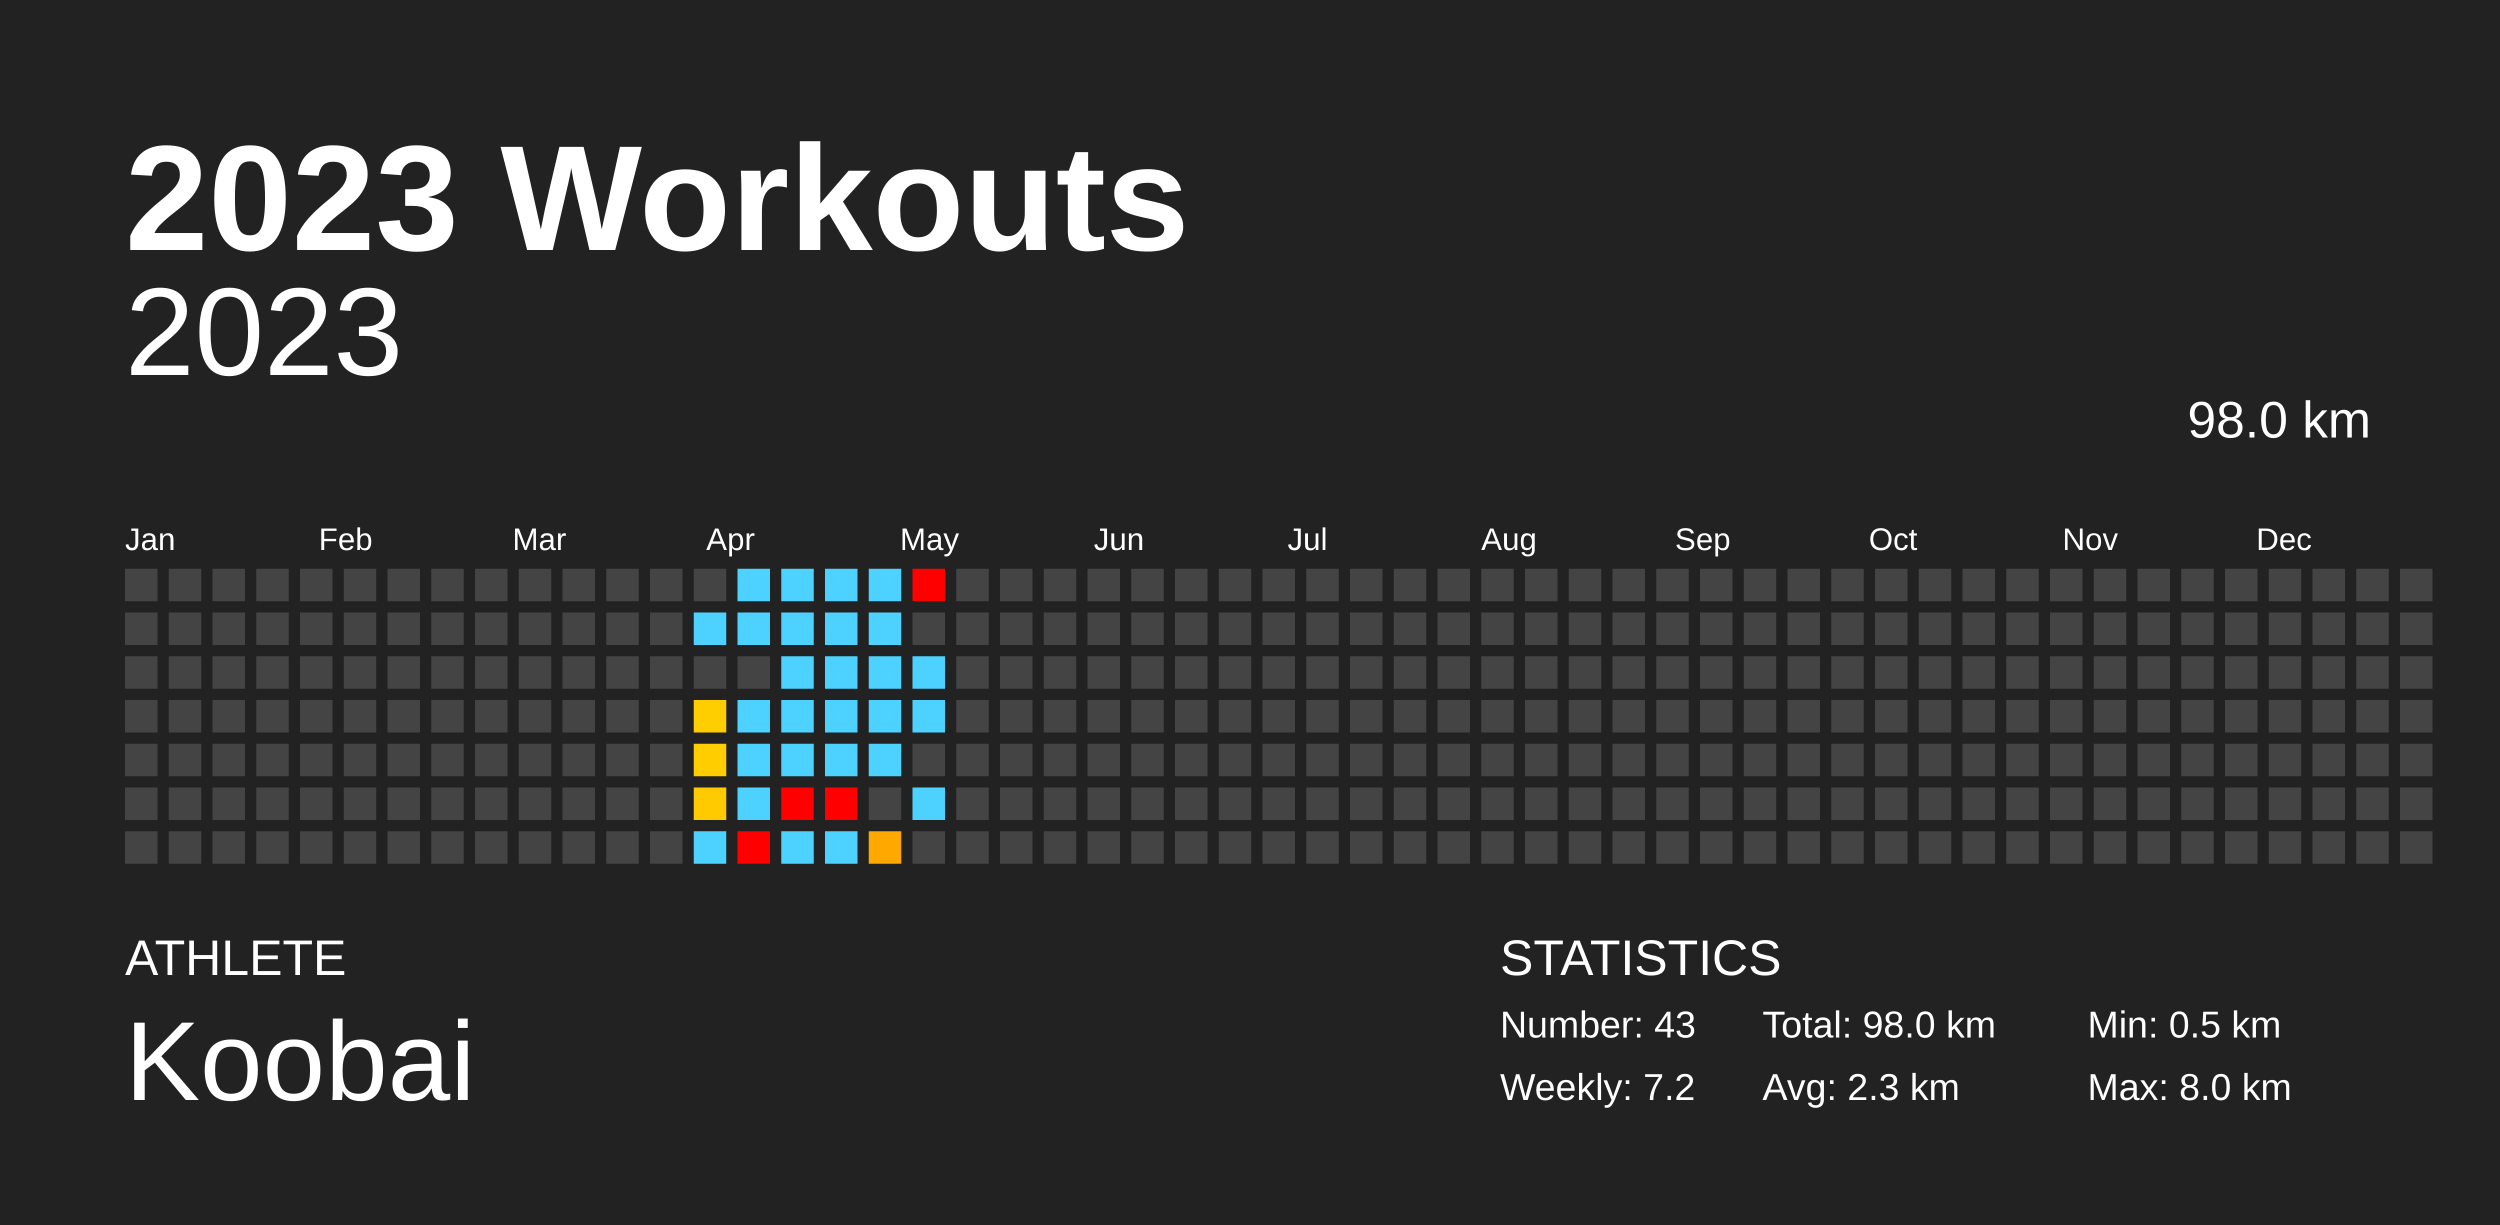
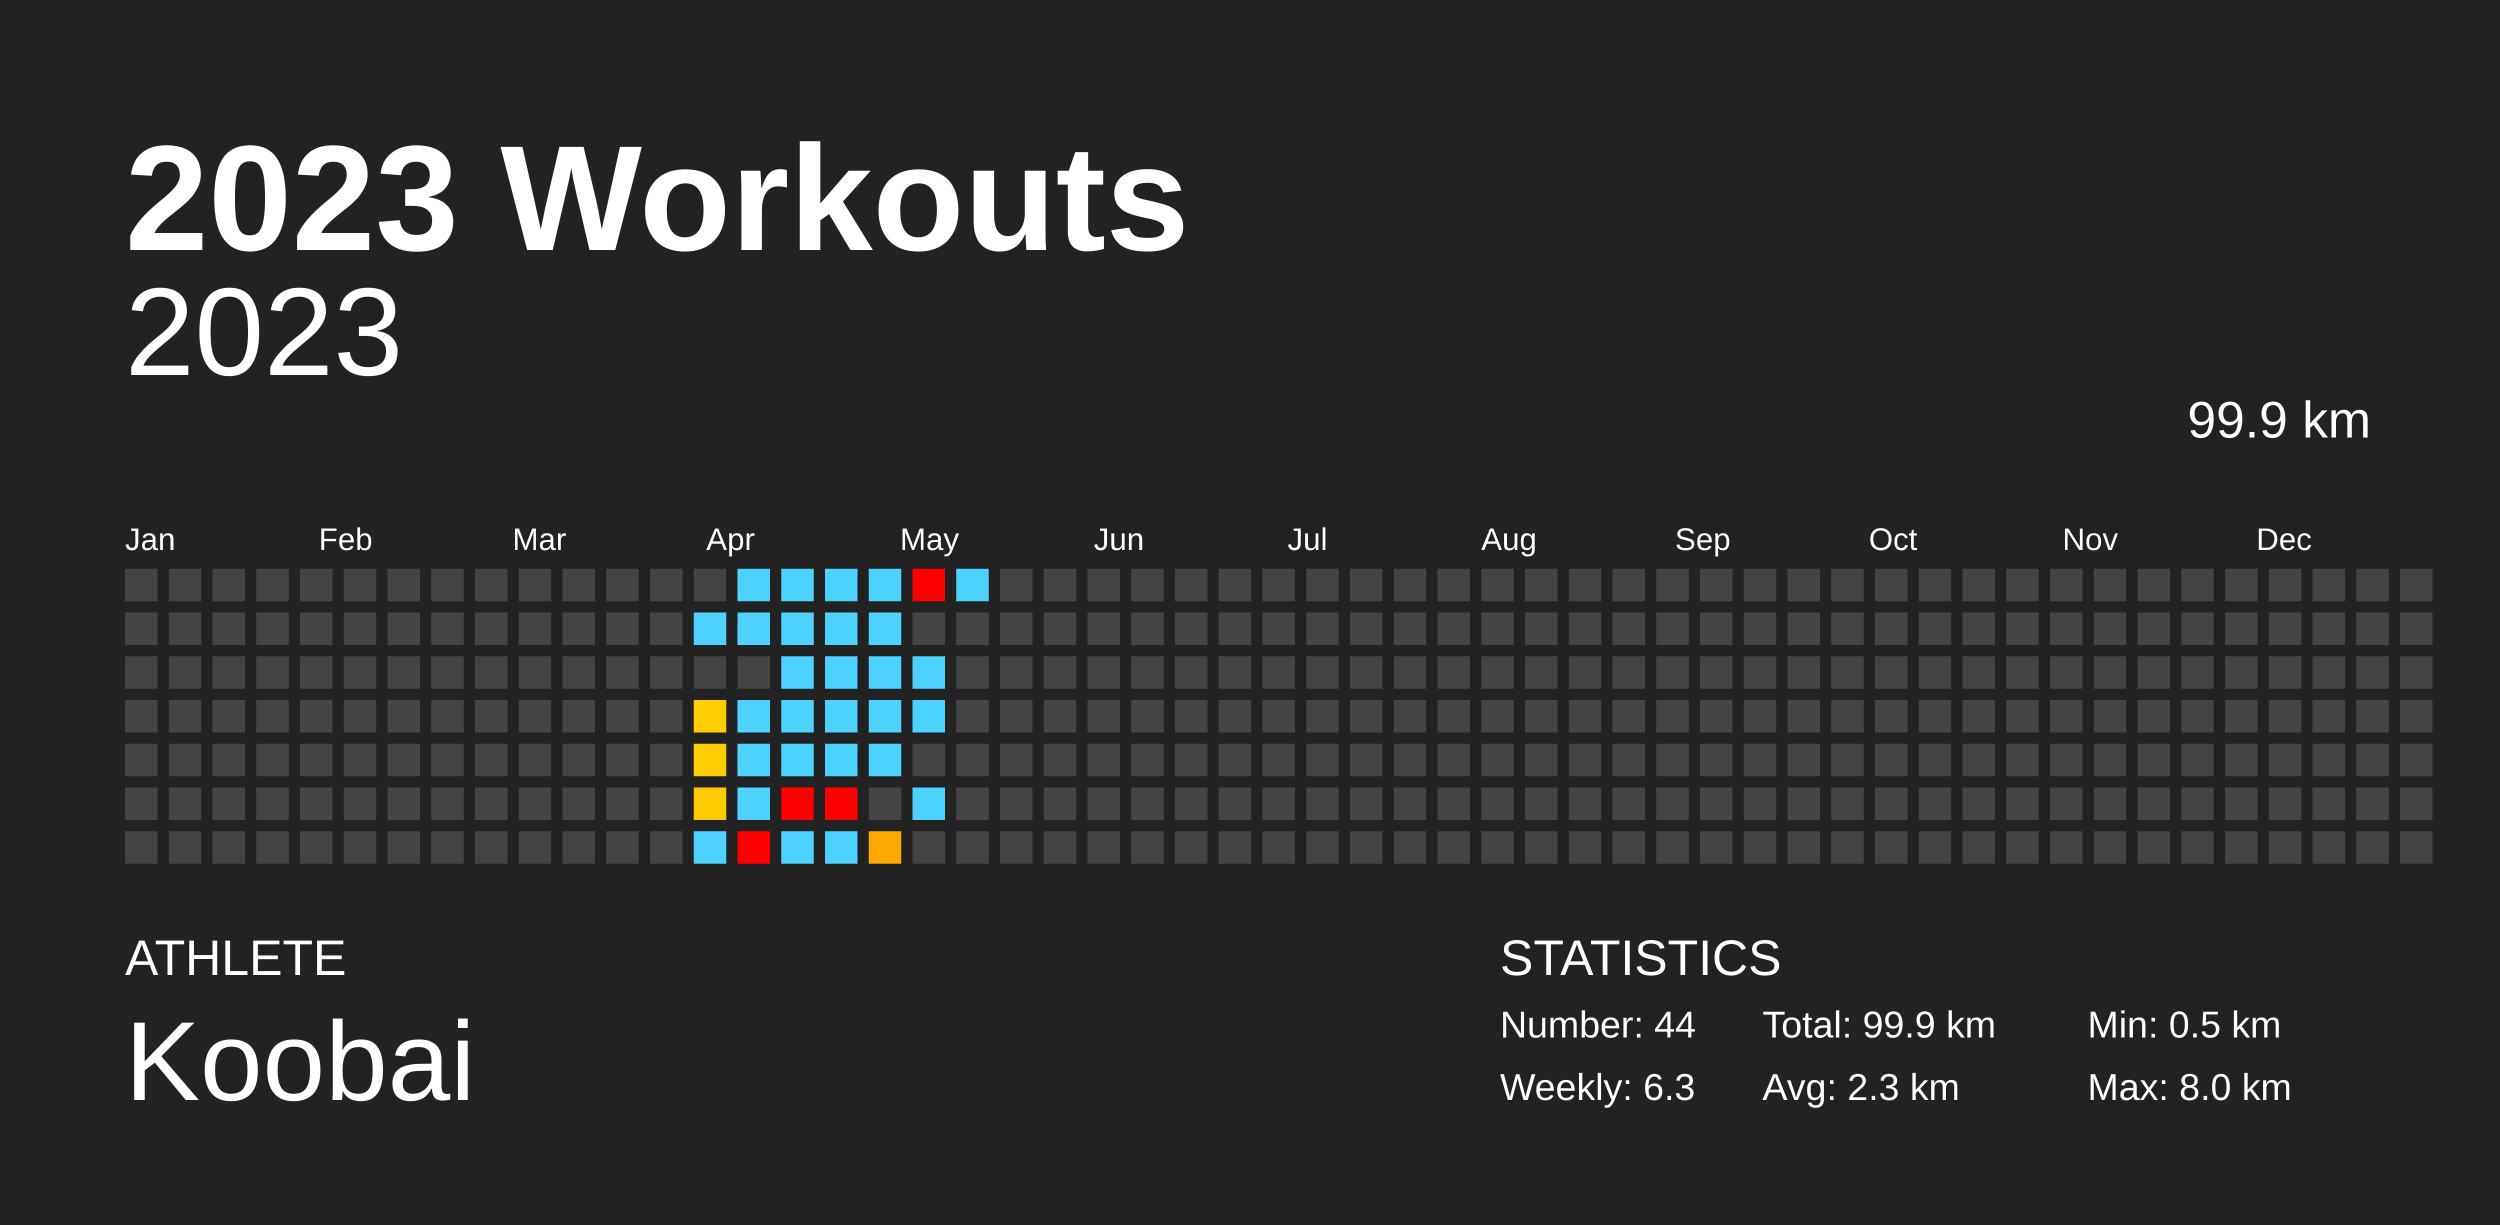
<svg xmlns="http://www.w3.org/2000/svg" baseProfile="full" height="98mm" version="1.1" viewBox="0,0,200,98" width="200mm">
  <defs />
  <rect fill="#222222" height="98" width="200" x="0" y="0" />
  <text fill="#FFFFFF" style="font-size:12px; font-family:Arial; font-weight:bold;" x="10" y="20">2023 Workouts</text>
  <text fill="#FFFFFF" style="font-size:4px; font-family:Arial" x="10" y="78">ATHLETE</text>
  <text fill="#FFFFFF" style="font-size:9px; font-family:Arial" x="10" y="88">Koobai</text>
  <text fill="#FFFFFF" style="font-size:4px; font-family:Arial" x="120" y="78">STATISTICS</text>
-   <text fill="#FFFFFF" style="font-size:3px; font-family:Arial" x="120" y="83">Number: 43</text>
-   <text fill="#FFFFFF" style="font-size:3px; font-family:Arial" x="120" y="88">Weekly: 7.2</text>
-   <text fill="#FFFFFF" style="font-size:3px; font-family:Arial" x="141" y="83">Total: 98.0 km</text>
+   <text fill="#FFFFFF" style="font-size:3px; font-family:Arial" x="120" y="83">Number: 44</text>
+   <text fill="#FFFFFF" style="font-size:3px; font-family:Arial" x="120" y="88">Weekly: 6.3</text>
+   <text fill="#FFFFFF" style="font-size:3px; font-family:Arial" x="141" y="83">Total: 99.9 km</text>
  <text fill="#FFFFFF" style="font-size:3px; font-family:Arial" x="141" y="88">Avg: 2.3 km</text>
  <text fill="#FFFFFF" style="font-size:3px; font-family:Arial" x="167" y="83">Min: 0.5 km</text>
  <text fill="#FFFFFF" style="font-size:3px; font-family:Arial" x="167" y="88">Max: 8.0 km</text>
  <text alignment-baseline="hanging" fill="#FFFFFF" style="font-size:10.0px; font-family:Arial;" x="10" y="30">2023</text>
-   <text alignment-baseline="hanging" fill="#FFFFFF" style="font-size:4.125px; font-family:Arial;" x="175" y="35">98.0 km</text>
+   <text alignment-baseline="hanging" fill="#FFFFFF" style="font-size:4.125px; font-family:Arial;" x="175" y="35">99.9 km</text>
  <text fill="#FFFFFF" style="font-size:2.5px; font-family:Arial" x="10.0" y="44">Jan</text>
  <text fill="#FFFFFF" style="font-size:2.5px; font-family:Arial" x="25.5" y="44">Feb</text>
  <text fill="#FFFFFF" style="font-size:2.5px; font-family:Arial" x="41.0" y="44">Mar</text>
  <text fill="#FFFFFF" style="font-size:2.5px; font-family:Arial" x="56.5" y="44">Apr</text>
  <text fill="#FFFFFF" style="font-size:2.5px; font-family:Arial" x="72.0" y="44">May</text>
  <text fill="#FFFFFF" style="font-size:2.5px; font-family:Arial" x="87.5" y="44">Jun</text>
  <text fill="#FFFFFF" style="font-size:2.5px; font-family:Arial" x="103.0" y="44">Jul</text>
  <text fill="#FFFFFF" style="font-size:2.5px; font-family:Arial" x="118.5" y="44">Aug</text>
  <text fill="#FFFFFF" style="font-size:2.5px; font-family:Arial" x="134.0" y="44">Sep</text>
  <text fill="#FFFFFF" style="font-size:2.5px; font-family:Arial" x="149.5" y="44">Oct</text>
  <text fill="#FFFFFF" style="font-size:2.5px; font-family:Arial" x="165.0" y="44">Nov</text>
  <text fill="#FFFFFF" style="font-size:2.5px; font-family:Arial" x="180.5" y="44">Dec</text>
  <rect fill="#444444" height="2.6" width="2.6" x="10.0" y="45.5" />
  <rect fill="#444444" height="2.6" width="2.6" x="10.0" y="49.0" />
  <rect fill="#444444" height="2.6" width="2.6" x="10.0" y="52.5" />
  <rect fill="#444444" height="2.6" width="2.6" x="10.0" y="56.0" />
  <rect fill="#444444" height="2.6" width="2.6" x="10.0" y="59.5" />
  <rect fill="#444444" height="2.6" width="2.6" x="10.0" y="63.0" />
  <rect fill="#444444" height="2.6" width="2.6" x="10.0" y="66.5" />
  <rect fill="#444444" height="2.6" width="2.6" x="13.5" y="45.5" />
  <rect fill="#444444" height="2.6" width="2.6" x="13.5" y="49.0" />
  <rect fill="#444444" height="2.6" width="2.6" x="13.5" y="52.5" />
  <rect fill="#444444" height="2.6" width="2.6" x="13.5" y="56.0" />
  <rect fill="#444444" height="2.6" width="2.6" x="13.5" y="59.5" />
  <rect fill="#444444" height="2.6" width="2.6" x="13.5" y="63.0" />
  <rect fill="#444444" height="2.6" width="2.6" x="13.5" y="66.5" />
  <rect fill="#444444" height="2.6" width="2.6" x="17.0" y="45.5" />
  <rect fill="#444444" height="2.6" width="2.6" x="17.0" y="49.0" />
  <rect fill="#444444" height="2.6" width="2.6" x="17.0" y="52.5" />
  <rect fill="#444444" height="2.6" width="2.6" x="17.0" y="56.0" />
  <rect fill="#444444" height="2.6" width="2.6" x="17.0" y="59.5" />
  <rect fill="#444444" height="2.6" width="2.6" x="17.0" y="63.0" />
  <rect fill="#444444" height="2.6" width="2.6" x="17.0" y="66.5" />
  <rect fill="#444444" height="2.6" width="2.6" x="20.5" y="45.5" />
  <rect fill="#444444" height="2.6" width="2.6" x="20.5" y="49.0" />
  <rect fill="#444444" height="2.6" width="2.6" x="20.5" y="52.5" />
  <rect fill="#444444" height="2.6" width="2.6" x="20.5" y="56.0" />
  <rect fill="#444444" height="2.6" width="2.6" x="20.5" y="59.5" />
  <rect fill="#444444" height="2.6" width="2.6" x="20.5" y="63.0" />
  <rect fill="#444444" height="2.6" width="2.6" x="20.5" y="66.5" />
  <rect fill="#444444" height="2.6" width="2.6" x="24.0" y="45.5" />
  <rect fill="#444444" height="2.6" width="2.6" x="24.0" y="49.0" />
  <rect fill="#444444" height="2.6" width="2.6" x="24.0" y="52.5" />
  <rect fill="#444444" height="2.6" width="2.6" x="24.0" y="56.0" />
  <rect fill="#444444" height="2.6" width="2.6" x="24.0" y="59.5" />
  <rect fill="#444444" height="2.6" width="2.6" x="24.0" y="63.0" />
  <rect fill="#444444" height="2.6" width="2.6" x="24.0" y="66.5" />
  <rect fill="#444444" height="2.6" width="2.6" x="27.5" y="45.5" />
  <rect fill="#444444" height="2.6" width="2.6" x="27.5" y="49.0" />
  <rect fill="#444444" height="2.6" width="2.6" x="27.5" y="52.5" />
  <rect fill="#444444" height="2.6" width="2.6" x="27.5" y="56.0" />
  <rect fill="#444444" height="2.6" width="2.6" x="27.5" y="59.5" />
  <rect fill="#444444" height="2.6" width="2.6" x="27.5" y="63.0" />
  <rect fill="#444444" height="2.6" width="2.6" x="27.5" y="66.5" />
  <rect fill="#444444" height="2.6" width="2.6" x="31.0" y="45.5" />
  <rect fill="#444444" height="2.6" width="2.6" x="31.0" y="49.0" />
  <rect fill="#444444" height="2.6" width="2.6" x="31.0" y="52.5" />
  <rect fill="#444444" height="2.6" width="2.6" x="31.0" y="56.0" />
  <rect fill="#444444" height="2.6" width="2.6" x="31.0" y="59.5" />
  <rect fill="#444444" height="2.6" width="2.6" x="31.0" y="63.0" />
  <rect fill="#444444" height="2.6" width="2.6" x="31.0" y="66.5" />
  <rect fill="#444444" height="2.6" width="2.6" x="34.5" y="45.5" />
  <rect fill="#444444" height="2.6" width="2.6" x="34.5" y="49.0" />
  <rect fill="#444444" height="2.6" width="2.6" x="34.5" y="52.5" />
  <rect fill="#444444" height="2.6" width="2.6" x="34.5" y="56.0" />
  <rect fill="#444444" height="2.6" width="2.6" x="34.5" y="59.5" />
  <rect fill="#444444" height="2.6" width="2.6" x="34.5" y="63.0" />
  <rect fill="#444444" height="2.6" width="2.6" x="34.5" y="66.5" />
  <rect fill="#444444" height="2.6" width="2.6" x="38.0" y="45.5" />
  <rect fill="#444444" height="2.6" width="2.6" x="38.0" y="49.0" />
  <rect fill="#444444" height="2.6" width="2.6" x="38.0" y="52.5" />
  <rect fill="#444444" height="2.6" width="2.6" x="38.0" y="56.0" />
  <rect fill="#444444" height="2.6" width="2.6" x="38.0" y="59.5" />
  <rect fill="#444444" height="2.6" width="2.6" x="38.0" y="63.0" />
  <rect fill="#444444" height="2.6" width="2.6" x="38.0" y="66.5" />
  <rect fill="#444444" height="2.6" width="2.6" x="41.5" y="45.5" />
  <rect fill="#444444" height="2.6" width="2.6" x="41.5" y="49.0" />
  <rect fill="#444444" height="2.6" width="2.6" x="41.5" y="52.5" />
  <rect fill="#444444" height="2.6" width="2.6" x="41.5" y="56.0" />
  <rect fill="#444444" height="2.6" width="2.6" x="41.5" y="59.5" />
  <rect fill="#444444" height="2.6" width="2.6" x="41.5" y="63.0" />
  <rect fill="#444444" height="2.6" width="2.6" x="41.5" y="66.5" />
  <rect fill="#444444" height="2.6" width="2.6" x="45.0" y="45.5" />
  <rect fill="#444444" height="2.6" width="2.6" x="45.0" y="49.0" />
  <rect fill="#444444" height="2.6" width="2.6" x="45.0" y="52.5" />
  <rect fill="#444444" height="2.6" width="2.6" x="45.0" y="56.0" />
  <rect fill="#444444" height="2.6" width="2.6" x="45.0" y="59.5" />
  <rect fill="#444444" height="2.6" width="2.6" x="45.0" y="63.0" />
  <rect fill="#444444" height="2.6" width="2.6" x="45.0" y="66.5" />
  <rect fill="#444444" height="2.6" width="2.6" x="48.5" y="45.5" />
  <rect fill="#444444" height="2.6" width="2.6" x="48.5" y="49.0" />
  <rect fill="#444444" height="2.6" width="2.6" x="48.5" y="52.5" />
  <rect fill="#444444" height="2.6" width="2.6" x="48.5" y="56.0" />
  <rect fill="#444444" height="2.6" width="2.6" x="48.5" y="59.5" />
  <rect fill="#444444" height="2.6" width="2.6" x="48.5" y="63.0" />
  <rect fill="#444444" height="2.6" width="2.6" x="48.5" y="66.5" />
  <rect fill="#444444" height="2.6" width="2.6" x="52.0" y="45.5" />
  <rect fill="#444444" height="2.6" width="2.6" x="52.0" y="49.0" />
  <rect fill="#444444" height="2.6" width="2.6" x="52.0" y="52.5" />
  <rect fill="#444444" height="2.6" width="2.6" x="52.0" y="56.0" />
  <rect fill="#444444" height="2.6" width="2.6" x="52.0" y="59.5" />
  <rect fill="#444444" height="2.6" width="2.6" x="52.0" y="63.0" />
  <rect fill="#444444" height="2.6" width="2.6" x="52.0" y="66.5" />
  <rect fill="#444444" height="2.6" width="2.6" x="55.5" y="45.5" />
  <rect fill="#4dd2ff" height="2.6" width="2.6" x="55.5" y="49.0" />
  <rect fill="#444444" height="2.6" width="2.6" x="55.5" y="52.5" />
  <rect fill="#ffce00" height="2.6" width="2.6" x="55.5" y="56.0" />
  <rect fill="#ffcd00" height="2.6" width="2.6" x="55.5" y="59.5" />
  <rect fill="#ffcb00" height="2.6" width="2.6" x="55.5" y="63.0" />
  <rect fill="#4dd2ff" height="2.6" width="2.6" x="55.5" y="66.5" />
  <rect fill="#4dd2ff" height="2.6" width="2.6" x="59.0" y="45.5" />
  <rect fill="#4dd2ff" height="2.6" width="2.6" x="59.0" y="49.0" />
  <rect fill="#444444" height="2.6" width="2.6" x="59.0" y="52.5" />
  <rect fill="#4dd2ff" height="2.6" width="2.6" x="59.0" y="56.0" />
  <rect fill="#4dd2ff" height="2.6" width="2.6" x="59.0" y="59.5" />
  <rect fill="#4dd2ff" height="2.6" width="2.6" x="59.0" y="63.0" />
  <rect fill="red" height="2.6" width="2.6" x="59.0" y="66.5" />
  <rect fill="#4dd2ff" height="2.6" width="2.6" x="62.5" y="45.5" />
  <rect fill="#4dd2ff" height="2.6" width="2.6" x="62.5" y="49.0" />
  <rect fill="#4dd2ff" height="2.6" width="2.6" x="62.5" y="52.5" />
  <rect fill="#4dd2ff" height="2.6" width="2.6" x="62.5" y="56.0" />
  <rect fill="#4dd2ff" height="2.6" width="2.6" x="62.5" y="59.5" />
  <rect fill="red" height="2.6" width="2.6" x="62.5" y="63.0" />
  <rect fill="#4dd2ff" height="2.6" width="2.6" x="62.5" y="66.5" />
  <rect fill="#4dd2ff" height="2.6" width="2.6" x="66.0" y="45.5" />
  <rect fill="#4dd2ff" height="2.6" width="2.6" x="66.0" y="49.0" />
  <rect fill="#4dd2ff" height="2.6" width="2.6" x="66.0" y="52.5" />
  <rect fill="#4dd2ff" height="2.6" width="2.6" x="66.0" y="56.0" />
  <rect fill="#4dd2ff" height="2.6" width="2.6" x="66.0" y="59.5" />
  <rect fill="red" height="2.6" width="2.6" x="66.0" y="63.0" />
  <rect fill="#4dd2ff" height="2.6" width="2.6" x="66.0" y="66.5" />
  <rect fill="#4dd2ff" height="2.6" width="2.6" x="69.5" y="45.5" />
  <rect fill="#4dd2ff" height="2.6" width="2.6" x="69.5" y="49.0" />
  <rect fill="#4dd2ff" height="2.6" width="2.6" x="69.5" y="52.5" />
  <rect fill="#4dd2ff" height="2.6" width="2.6" x="69.5" y="56.0" />
  <rect fill="#4dd2ff" height="2.6" width="2.6" x="69.5" y="59.5" />
  <rect fill="#444444" height="2.6" width="2.6" x="69.5" y="63.0" />
  <rect fill="#ffa800" height="2.6" width="2.6" x="69.5" y="66.5" />
  <rect fill="red" height="2.6" width="2.6" x="73.0" y="45.5" />
  <rect fill="#444444" height="2.6" width="2.6" x="73.0" y="49.0" />
  <rect fill="#4dd2ff" height="2.6" width="2.6" x="73.0" y="52.5" />
  <rect fill="#4dd2ff" height="2.6" width="2.6" x="73.0" y="56.0" />
  <rect fill="#444444" height="2.6" width="2.6" x="73.0" y="59.5" />
  <rect fill="#4dd2ff" height="2.6" width="2.6" x="73.0" y="63.0" />
  <rect fill="#444444" height="2.6" width="2.6" x="73.0" y="66.5" />
-   <rect fill="#444444" height="2.6" width="2.6" x="76.5" y="45.5" />
+   <rect fill="#4dd2ff" height="2.6" width="2.6" x="76.5" y="45.5" />
  <rect fill="#444444" height="2.6" width="2.6" x="76.5" y="49.0" />
  <rect fill="#444444" height="2.6" width="2.6" x="76.5" y="52.5" />
  <rect fill="#444444" height="2.6" width="2.6" x="76.5" y="56.0" />
  <rect fill="#444444" height="2.6" width="2.6" x="76.5" y="59.5" />
  <rect fill="#444444" height="2.6" width="2.6" x="76.5" y="63.0" />
  <rect fill="#444444" height="2.6" width="2.6" x="76.5" y="66.5" />
  <rect fill="#444444" height="2.6" width="2.6" x="80.0" y="45.5" />
  <rect fill="#444444" height="2.6" width="2.6" x="80.0" y="49.0" />
  <rect fill="#444444" height="2.6" width="2.6" x="80.0" y="52.5" />
  <rect fill="#444444" height="2.6" width="2.6" x="80.0" y="56.0" />
  <rect fill="#444444" height="2.6" width="2.6" x="80.0" y="59.5" />
  <rect fill="#444444" height="2.6" width="2.6" x="80.0" y="63.0" />
  <rect fill="#444444" height="2.6" width="2.6" x="80.0" y="66.5" />
  <rect fill="#444444" height="2.6" width="2.6" x="83.5" y="45.5" />
  <rect fill="#444444" height="2.6" width="2.6" x="83.5" y="49.0" />
  <rect fill="#444444" height="2.6" width="2.6" x="83.5" y="52.5" />
  <rect fill="#444444" height="2.6" width="2.6" x="83.5" y="56.0" />
  <rect fill="#444444" height="2.6" width="2.6" x="83.5" y="59.5" />
  <rect fill="#444444" height="2.6" width="2.6" x="83.5" y="63.0" />
  <rect fill="#444444" height="2.6" width="2.6" x="83.5" y="66.5" />
  <rect fill="#444444" height="2.6" width="2.6" x="87.0" y="45.5" />
  <rect fill="#444444" height="2.6" width="2.6" x="87.0" y="49.0" />
  <rect fill="#444444" height="2.6" width="2.6" x="87.0" y="52.5" />
  <rect fill="#444444" height="2.6" width="2.6" x="87.0" y="56.0" />
  <rect fill="#444444" height="2.6" width="2.6" x="87.0" y="59.5" />
  <rect fill="#444444" height="2.6" width="2.6" x="87.0" y="63.0" />
  <rect fill="#444444" height="2.6" width="2.6" x="87.0" y="66.5" />
  <rect fill="#444444" height="2.6" width="2.6" x="90.5" y="45.5" />
  <rect fill="#444444" height="2.6" width="2.6" x="90.5" y="49.0" />
  <rect fill="#444444" height="2.6" width="2.6" x="90.5" y="52.5" />
  <rect fill="#444444" height="2.6" width="2.6" x="90.5" y="56.0" />
  <rect fill="#444444" height="2.6" width="2.6" x="90.5" y="59.5" />
  <rect fill="#444444" height="2.6" width="2.6" x="90.5" y="63.0" />
  <rect fill="#444444" height="2.6" width="2.6" x="90.5" y="66.5" />
  <rect fill="#444444" height="2.6" width="2.6" x="94.0" y="45.5" />
  <rect fill="#444444" height="2.6" width="2.6" x="94.0" y="49.0" />
  <rect fill="#444444" height="2.6" width="2.6" x="94.0" y="52.5" />
  <rect fill="#444444" height="2.6" width="2.6" x="94.0" y="56.0" />
  <rect fill="#444444" height="2.6" width="2.6" x="94.0" y="59.5" />
  <rect fill="#444444" height="2.6" width="2.6" x="94.0" y="63.0" />
  <rect fill="#444444" height="2.6" width="2.6" x="94.0" y="66.5" />
  <rect fill="#444444" height="2.6" width="2.6" x="97.5" y="45.5" />
  <rect fill="#444444" height="2.6" width="2.6" x="97.5" y="49.0" />
  <rect fill="#444444" height="2.6" width="2.6" x="97.5" y="52.5" />
  <rect fill="#444444" height="2.6" width="2.6" x="97.5" y="56.0" />
  <rect fill="#444444" height="2.6" width="2.6" x="97.5" y="59.5" />
  <rect fill="#444444" height="2.6" width="2.6" x="97.5" y="63.0" />
  <rect fill="#444444" height="2.6" width="2.6" x="97.5" y="66.5" />
  <rect fill="#444444" height="2.6" width="2.6" x="101.0" y="45.5" />
  <rect fill="#444444" height="2.6" width="2.6" x="101.0" y="49.0" />
  <rect fill="#444444" height="2.6" width="2.6" x="101.0" y="52.5" />
  <rect fill="#444444" height="2.6" width="2.6" x="101.0" y="56.0" />
  <rect fill="#444444" height="2.6" width="2.6" x="101.0" y="59.5" />
  <rect fill="#444444" height="2.6" width="2.6" x="101.0" y="63.0" />
  <rect fill="#444444" height="2.6" width="2.6" x="101.0" y="66.5" />
  <rect fill="#444444" height="2.6" width="2.6" x="104.5" y="45.5" />
  <rect fill="#444444" height="2.6" width="2.6" x="104.5" y="49.0" />
  <rect fill="#444444" height="2.6" width="2.6" x="104.5" y="52.5" />
  <rect fill="#444444" height="2.6" width="2.6" x="104.5" y="56.0" />
  <rect fill="#444444" height="2.6" width="2.6" x="104.5" y="59.5" />
  <rect fill="#444444" height="2.6" width="2.6" x="104.5" y="63.0" />
  <rect fill="#444444" height="2.6" width="2.6" x="104.5" y="66.5" />
  <rect fill="#444444" height="2.6" width="2.6" x="108.0" y="45.5" />
  <rect fill="#444444" height="2.6" width="2.6" x="108.0" y="49.0" />
  <rect fill="#444444" height="2.6" width="2.6" x="108.0" y="52.5" />
  <rect fill="#444444" height="2.6" width="2.6" x="108.0" y="56.0" />
  <rect fill="#444444" height="2.6" width="2.6" x="108.0" y="59.5" />
  <rect fill="#444444" height="2.6" width="2.6" x="108.0" y="63.0" />
  <rect fill="#444444" height="2.6" width="2.6" x="108.0" y="66.5" />
  <rect fill="#444444" height="2.6" width="2.6" x="111.5" y="45.5" />
  <rect fill="#444444" height="2.6" width="2.6" x="111.5" y="49.0" />
  <rect fill="#444444" height="2.6" width="2.6" x="111.5" y="52.5" />
  <rect fill="#444444" height="2.6" width="2.6" x="111.5" y="56.0" />
  <rect fill="#444444" height="2.6" width="2.6" x="111.5" y="59.5" />
  <rect fill="#444444" height="2.6" width="2.6" x="111.5" y="63.0" />
  <rect fill="#444444" height="2.6" width="2.6" x="111.5" y="66.5" />
  <rect fill="#444444" height="2.6" width="2.6" x="115.0" y="45.5" />
  <rect fill="#444444" height="2.6" width="2.6" x="115.0" y="49.0" />
  <rect fill="#444444" height="2.6" width="2.6" x="115.0" y="52.5" />
  <rect fill="#444444" height="2.6" width="2.6" x="115.0" y="56.0" />
  <rect fill="#444444" height="2.6" width="2.6" x="115.0" y="59.5" />
  <rect fill="#444444" height="2.6" width="2.6" x="115.0" y="63.0" />
  <rect fill="#444444" height="2.6" width="2.6" x="115.0" y="66.5" />
  <rect fill="#444444" height="2.6" width="2.6" x="118.5" y="45.5" />
  <rect fill="#444444" height="2.6" width="2.6" x="118.5" y="49.0" />
  <rect fill="#444444" height="2.6" width="2.6" x="118.5" y="52.5" />
  <rect fill="#444444" height="2.6" width="2.6" x="118.5" y="56.0" />
  <rect fill="#444444" height="2.6" width="2.6" x="118.5" y="59.5" />
  <rect fill="#444444" height="2.6" width="2.6" x="118.5" y="63.0" />
  <rect fill="#444444" height="2.6" width="2.6" x="118.5" y="66.5" />
  <rect fill="#444444" height="2.6" width="2.6" x="122.0" y="45.5" />
  <rect fill="#444444" height="2.6" width="2.6" x="122.0" y="49.0" />
  <rect fill="#444444" height="2.6" width="2.6" x="122.0" y="52.5" />
  <rect fill="#444444" height="2.6" width="2.6" x="122.0" y="56.0" />
  <rect fill="#444444" height="2.6" width="2.6" x="122.0" y="59.5" />
  <rect fill="#444444" height="2.6" width="2.6" x="122.0" y="63.0" />
  <rect fill="#444444" height="2.6" width="2.6" x="122.0" y="66.5" />
  <rect fill="#444444" height="2.6" width="2.6" x="125.5" y="45.5" />
  <rect fill="#444444" height="2.6" width="2.6" x="125.5" y="49.0" />
  <rect fill="#444444" height="2.6" width="2.6" x="125.5" y="52.5" />
  <rect fill="#444444" height="2.6" width="2.6" x="125.5" y="56.0" />
  <rect fill="#444444" height="2.6" width="2.6" x="125.5" y="59.5" />
  <rect fill="#444444" height="2.6" width="2.6" x="125.5" y="63.0" />
  <rect fill="#444444" height="2.6" width="2.6" x="125.5" y="66.5" />
  <rect fill="#444444" height="2.6" width="2.6" x="129.0" y="45.5" />
  <rect fill="#444444" height="2.6" width="2.6" x="129.0" y="49.0" />
  <rect fill="#444444" height="2.6" width="2.6" x="129.0" y="52.5" />
  <rect fill="#444444" height="2.6" width="2.6" x="129.0" y="56.0" />
  <rect fill="#444444" height="2.6" width="2.6" x="129.0" y="59.5" />
  <rect fill="#444444" height="2.6" width="2.6" x="129.0" y="63.0" />
  <rect fill="#444444" height="2.6" width="2.6" x="129.0" y="66.5" />
  <rect fill="#444444" height="2.6" width="2.6" x="132.5" y="45.5" />
  <rect fill="#444444" height="2.6" width="2.6" x="132.5" y="49.0" />
  <rect fill="#444444" height="2.6" width="2.6" x="132.5" y="52.5" />
  <rect fill="#444444" height="2.6" width="2.6" x="132.5" y="56.0" />
  <rect fill="#444444" height="2.6" width="2.6" x="132.5" y="59.5" />
  <rect fill="#444444" height="2.6" width="2.6" x="132.5" y="63.0" />
  <rect fill="#444444" height="2.6" width="2.6" x="132.5" y="66.5" />
  <rect fill="#444444" height="2.6" width="2.6" x="136.0" y="45.5" />
  <rect fill="#444444" height="2.6" width="2.6" x="136.0" y="49.0" />
  <rect fill="#444444" height="2.6" width="2.6" x="136.0" y="52.5" />
  <rect fill="#444444" height="2.6" width="2.6" x="136.0" y="56.0" />
  <rect fill="#444444" height="2.6" width="2.6" x="136.0" y="59.5" />
  <rect fill="#444444" height="2.6" width="2.6" x="136.0" y="63.0" />
  <rect fill="#444444" height="2.6" width="2.6" x="136.0" y="66.5" />
  <rect fill="#444444" height="2.6" width="2.6" x="139.5" y="45.5" />
  <rect fill="#444444" height="2.6" width="2.6" x="139.5" y="49.0" />
  <rect fill="#444444" height="2.6" width="2.6" x="139.5" y="52.5" />
  <rect fill="#444444" height="2.6" width="2.6" x="139.5" y="56.0" />
  <rect fill="#444444" height="2.6" width="2.6" x="139.5" y="59.5" />
  <rect fill="#444444" height="2.6" width="2.6" x="139.5" y="63.0" />
  <rect fill="#444444" height="2.6" width="2.6" x="139.5" y="66.5" />
  <rect fill="#444444" height="2.6" width="2.6" x="143.0" y="45.5" />
  <rect fill="#444444" height="2.6" width="2.6" x="143.0" y="49.0" />
  <rect fill="#444444" height="2.6" width="2.6" x="143.0" y="52.5" />
  <rect fill="#444444" height="2.6" width="2.6" x="143.0" y="56.0" />
  <rect fill="#444444" height="2.6" width="2.6" x="143.0" y="59.5" />
  <rect fill="#444444" height="2.6" width="2.6" x="143.0" y="63.0" />
  <rect fill="#444444" height="2.6" width="2.6" x="143.0" y="66.5" />
  <rect fill="#444444" height="2.6" width="2.6" x="146.5" y="45.5" />
  <rect fill="#444444" height="2.6" width="2.6" x="146.5" y="49.0" />
  <rect fill="#444444" height="2.6" width="2.6" x="146.5" y="52.5" />
  <rect fill="#444444" height="2.6" width="2.6" x="146.5" y="56.0" />
  <rect fill="#444444" height="2.6" width="2.6" x="146.5" y="59.5" />
  <rect fill="#444444" height="2.6" width="2.6" x="146.5" y="63.0" />
  <rect fill="#444444" height="2.6" width="2.6" x="146.5" y="66.5" />
  <rect fill="#444444" height="2.6" width="2.6" x="150.0" y="45.5" />
  <rect fill="#444444" height="2.6" width="2.6" x="150.0" y="49.0" />
  <rect fill="#444444" height="2.6" width="2.6" x="150.0" y="52.5" />
  <rect fill="#444444" height="2.6" width="2.6" x="150.0" y="56.0" />
  <rect fill="#444444" height="2.6" width="2.6" x="150.0" y="59.5" />
  <rect fill="#444444" height="2.6" width="2.6" x="150.0" y="63.0" />
  <rect fill="#444444" height="2.6" width="2.6" x="150.0" y="66.5" />
  <rect fill="#444444" height="2.6" width="2.6" x="153.5" y="45.5" />
  <rect fill="#444444" height="2.6" width="2.6" x="153.5" y="49.0" />
  <rect fill="#444444" height="2.6" width="2.6" x="153.5" y="52.5" />
  <rect fill="#444444" height="2.6" width="2.6" x="153.5" y="56.0" />
  <rect fill="#444444" height="2.6" width="2.6" x="153.5" y="59.5" />
  <rect fill="#444444" height="2.6" width="2.6" x="153.5" y="63.0" />
  <rect fill="#444444" height="2.6" width="2.6" x="153.5" y="66.5" />
  <rect fill="#444444" height="2.6" width="2.6" x="157.0" y="45.5" />
  <rect fill="#444444" height="2.6" width="2.6" x="157.0" y="49.0" />
  <rect fill="#444444" height="2.6" width="2.6" x="157.0" y="52.5" />
  <rect fill="#444444" height="2.6" width="2.6" x="157.0" y="56.0" />
  <rect fill="#444444" height="2.6" width="2.6" x="157.0" y="59.5" />
  <rect fill="#444444" height="2.6" width="2.6" x="157.0" y="63.0" />
  <rect fill="#444444" height="2.6" width="2.6" x="157.0" y="66.5" />
  <rect fill="#444444" height="2.6" width="2.6" x="160.5" y="45.5" />
  <rect fill="#444444" height="2.6" width="2.6" x="160.5" y="49.0" />
  <rect fill="#444444" height="2.6" width="2.6" x="160.5" y="52.5" />
  <rect fill="#444444" height="2.6" width="2.6" x="160.5" y="56.0" />
  <rect fill="#444444" height="2.6" width="2.6" x="160.5" y="59.5" />
  <rect fill="#444444" height="2.6" width="2.6" x="160.5" y="63.0" />
  <rect fill="#444444" height="2.6" width="2.6" x="160.5" y="66.5" />
  <rect fill="#444444" height="2.6" width="2.6" x="164.0" y="45.5" />
  <rect fill="#444444" height="2.6" width="2.6" x="164.0" y="49.0" />
  <rect fill="#444444" height="2.6" width="2.6" x="164.0" y="52.5" />
  <rect fill="#444444" height="2.6" width="2.6" x="164.0" y="56.0" />
  <rect fill="#444444" height="2.6" width="2.6" x="164.0" y="59.5" />
  <rect fill="#444444" height="2.6" width="2.6" x="164.0" y="63.0" />
  <rect fill="#444444" height="2.6" width="2.6" x="164.0" y="66.5" />
  <rect fill="#444444" height="2.6" width="2.6" x="167.5" y="45.5" />
  <rect fill="#444444" height="2.6" width="2.6" x="167.5" y="49.0" />
  <rect fill="#444444" height="2.6" width="2.6" x="167.5" y="52.5" />
  <rect fill="#444444" height="2.6" width="2.6" x="167.5" y="56.0" />
  <rect fill="#444444" height="2.6" width="2.6" x="167.5" y="59.5" />
  <rect fill="#444444" height="2.6" width="2.6" x="167.5" y="63.0" />
  <rect fill="#444444" height="2.6" width="2.6" x="167.5" y="66.5" />
  <rect fill="#444444" height="2.6" width="2.6" x="171.0" y="45.5" />
  <rect fill="#444444" height="2.6" width="2.6" x="171.0" y="49.0" />
  <rect fill="#444444" height="2.6" width="2.6" x="171.0" y="52.5" />
  <rect fill="#444444" height="2.6" width="2.6" x="171.0" y="56.0" />
  <rect fill="#444444" height="2.6" width="2.6" x="171.0" y="59.5" />
  <rect fill="#444444" height="2.6" width="2.6" x="171.0" y="63.0" />
  <rect fill="#444444" height="2.6" width="2.6" x="171.0" y="66.5" />
  <rect fill="#444444" height="2.6" width="2.6" x="174.5" y="45.5" />
  <rect fill="#444444" height="2.6" width="2.6" x="174.5" y="49.0" />
  <rect fill="#444444" height="2.6" width="2.6" x="174.5" y="52.5" />
  <rect fill="#444444" height="2.6" width="2.6" x="174.5" y="56.0" />
  <rect fill="#444444" height="2.6" width="2.6" x="174.5" y="59.5" />
  <rect fill="#444444" height="2.6" width="2.6" x="174.5" y="63.0" />
  <rect fill="#444444" height="2.6" width="2.6" x="174.5" y="66.5" />
  <rect fill="#444444" height="2.6" width="2.6" x="178.0" y="45.5" />
  <rect fill="#444444" height="2.6" width="2.6" x="178.0" y="49.0" />
  <rect fill="#444444" height="2.6" width="2.6" x="178.0" y="52.5" />
  <rect fill="#444444" height="2.6" width="2.6" x="178.0" y="56.0" />
  <rect fill="#444444" height="2.6" width="2.6" x="178.0" y="59.5" />
  <rect fill="#444444" height="2.6" width="2.6" x="178.0" y="63.0" />
  <rect fill="#444444" height="2.6" width="2.6" x="178.0" y="66.5" />
  <rect fill="#444444" height="2.6" width="2.6" x="181.5" y="45.5" />
  <rect fill="#444444" height="2.6" width="2.6" x="181.5" y="49.0" />
  <rect fill="#444444" height="2.6" width="2.6" x="181.5" y="52.5" />
  <rect fill="#444444" height="2.6" width="2.6" x="181.5" y="56.0" />
  <rect fill="#444444" height="2.6" width="2.6" x="181.5" y="59.5" />
  <rect fill="#444444" height="2.6" width="2.6" x="181.5" y="63.0" />
  <rect fill="#444444" height="2.6" width="2.6" x="181.5" y="66.5" />
  <rect fill="#444444" height="2.6" width="2.6" x="185.0" y="45.5" />
  <rect fill="#444444" height="2.6" width="2.6" x="185.0" y="49.0" />
  <rect fill="#444444" height="2.6" width="2.6" x="185.0" y="52.5" />
  <rect fill="#444444" height="2.6" width="2.6" x="185.0" y="56.0" />
  <rect fill="#444444" height="2.6" width="2.6" x="185.0" y="59.5" />
  <rect fill="#444444" height="2.6" width="2.6" x="185.0" y="63.0" />
  <rect fill="#444444" height="2.6" width="2.6" x="185.0" y="66.5" />
  <rect fill="#444444" height="2.6" width="2.6" x="188.5" y="45.5" />
  <rect fill="#444444" height="2.6" width="2.6" x="188.5" y="49.0" />
  <rect fill="#444444" height="2.6" width="2.6" x="188.5" y="52.5" />
  <rect fill="#444444" height="2.6" width="2.6" x="188.5" y="56.0" />
  <rect fill="#444444" height="2.6" width="2.6" x="188.5" y="59.5" />
  <rect fill="#444444" height="2.6" width="2.6" x="188.5" y="63.0" />
  <rect fill="#444444" height="2.6" width="2.6" x="188.5" y="66.5" />
  <rect fill="#444444" height="2.6" width="2.6" x="192.0" y="45.5" />
  <rect fill="#444444" height="2.6" width="2.6" x="192.0" y="49.0" />
  <rect fill="#444444" height="2.6" width="2.6" x="192.0" y="52.5" />
  <rect fill="#444444" height="2.6" width="2.6" x="192.0" y="56.0" />
  <rect fill="#444444" height="2.6" width="2.6" x="192.0" y="59.5" />
  <rect fill="#444444" height="2.6" width="2.6" x="192.0" y="63.0" />
  <rect fill="#444444" height="2.6" width="2.6" x="192.0" y="66.5" />
</svg>
